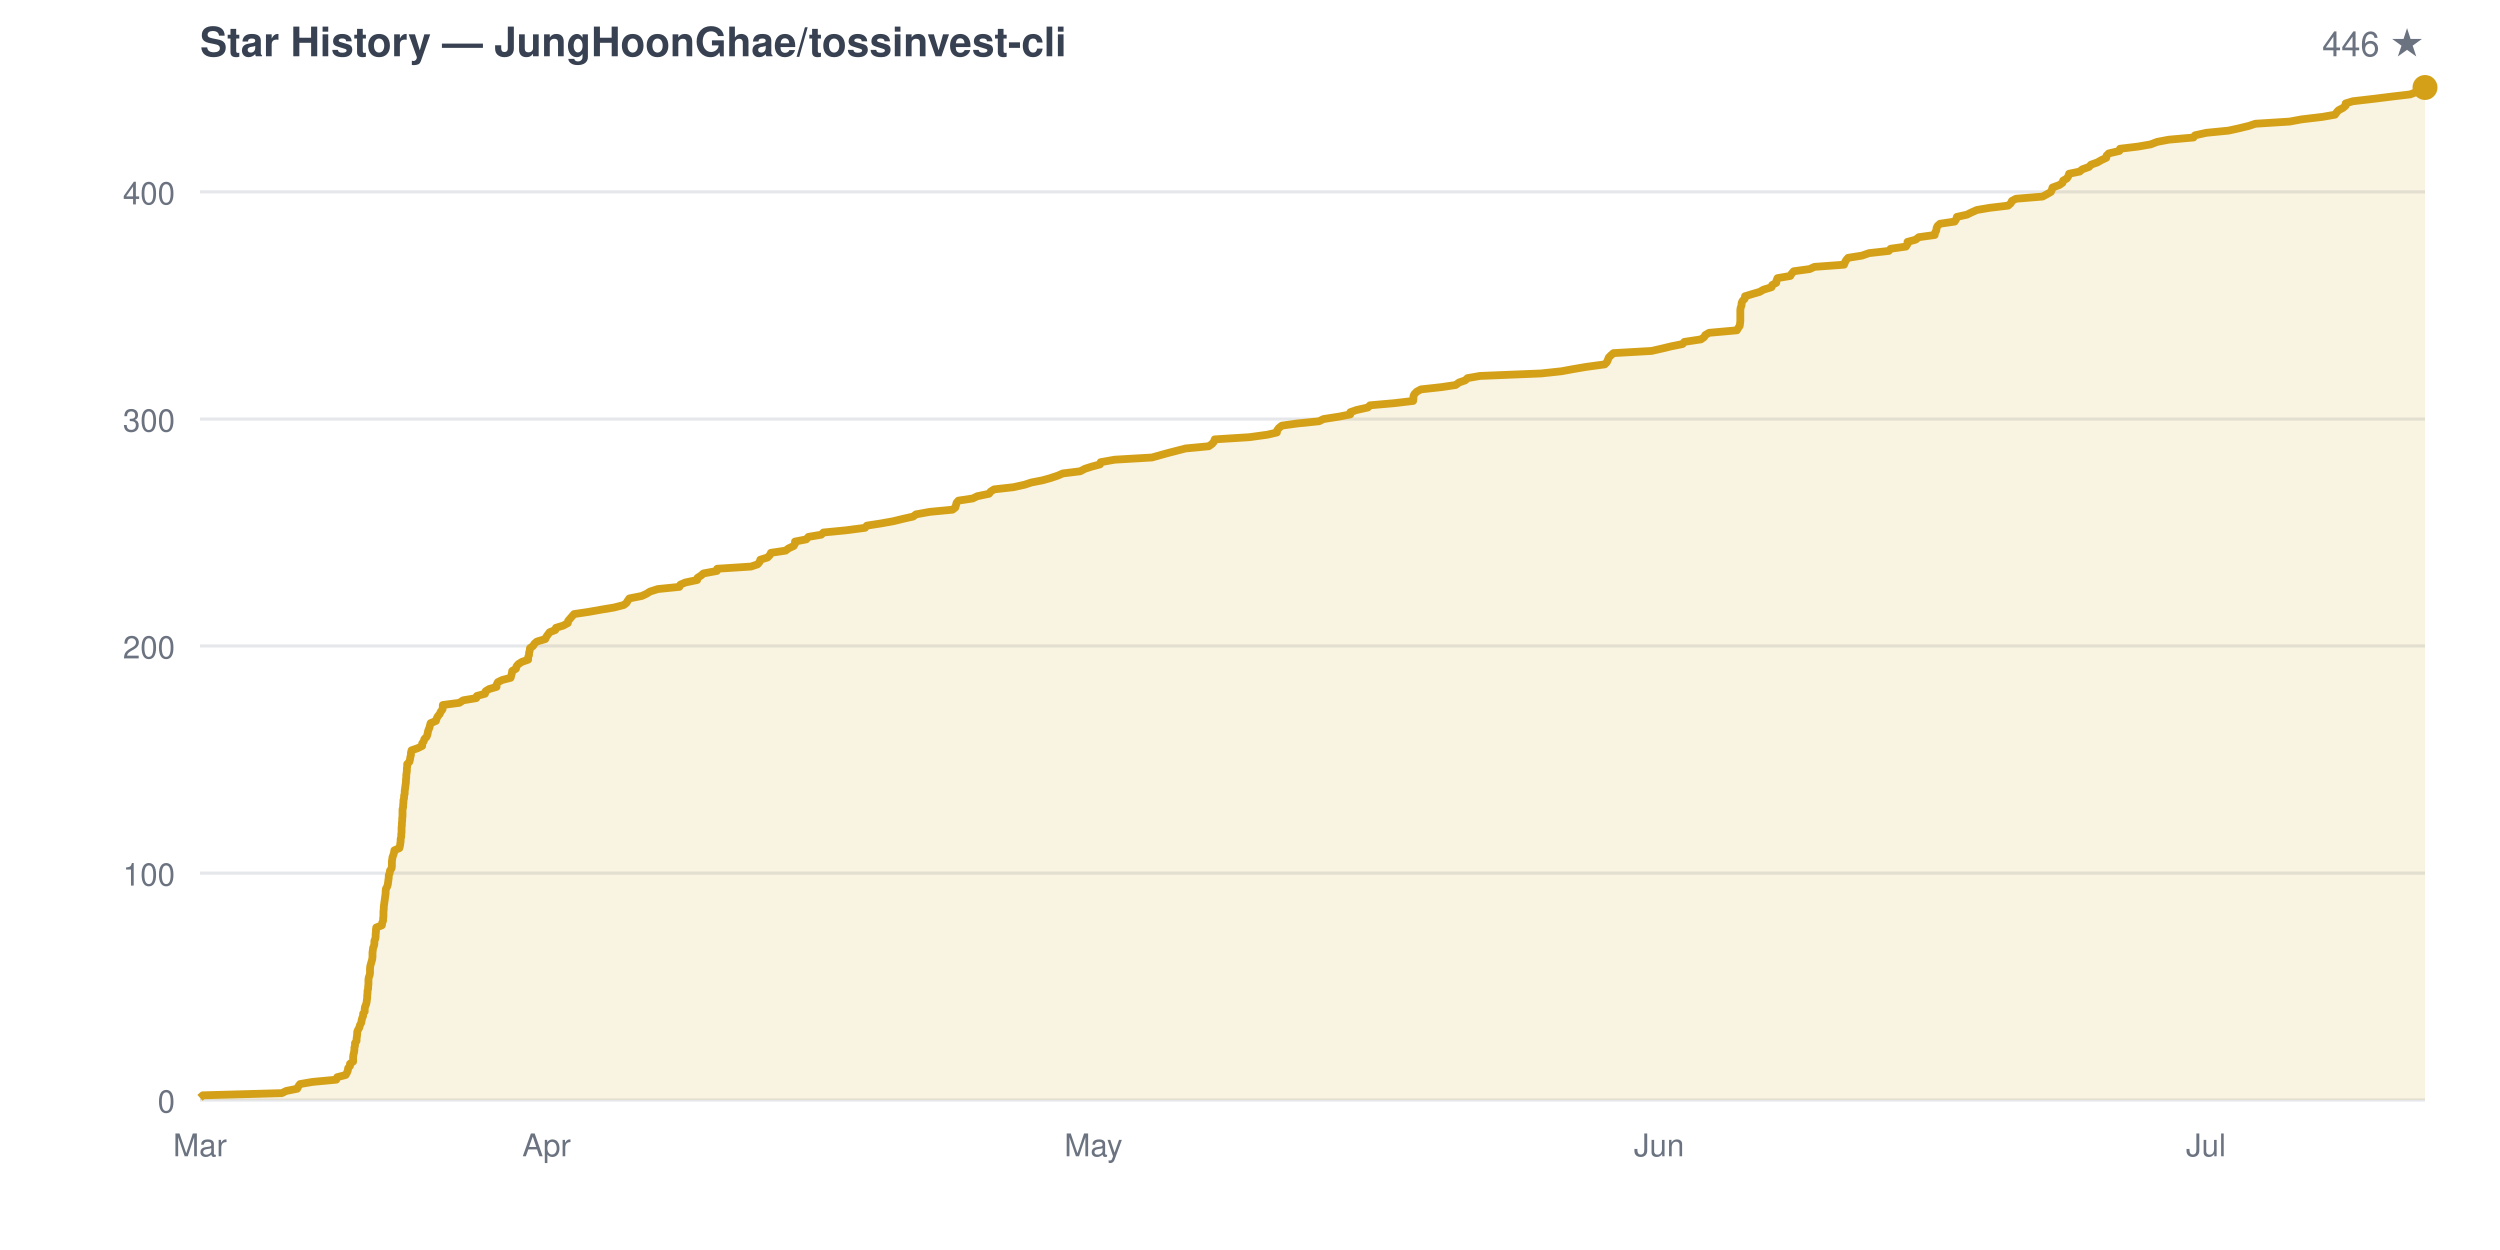
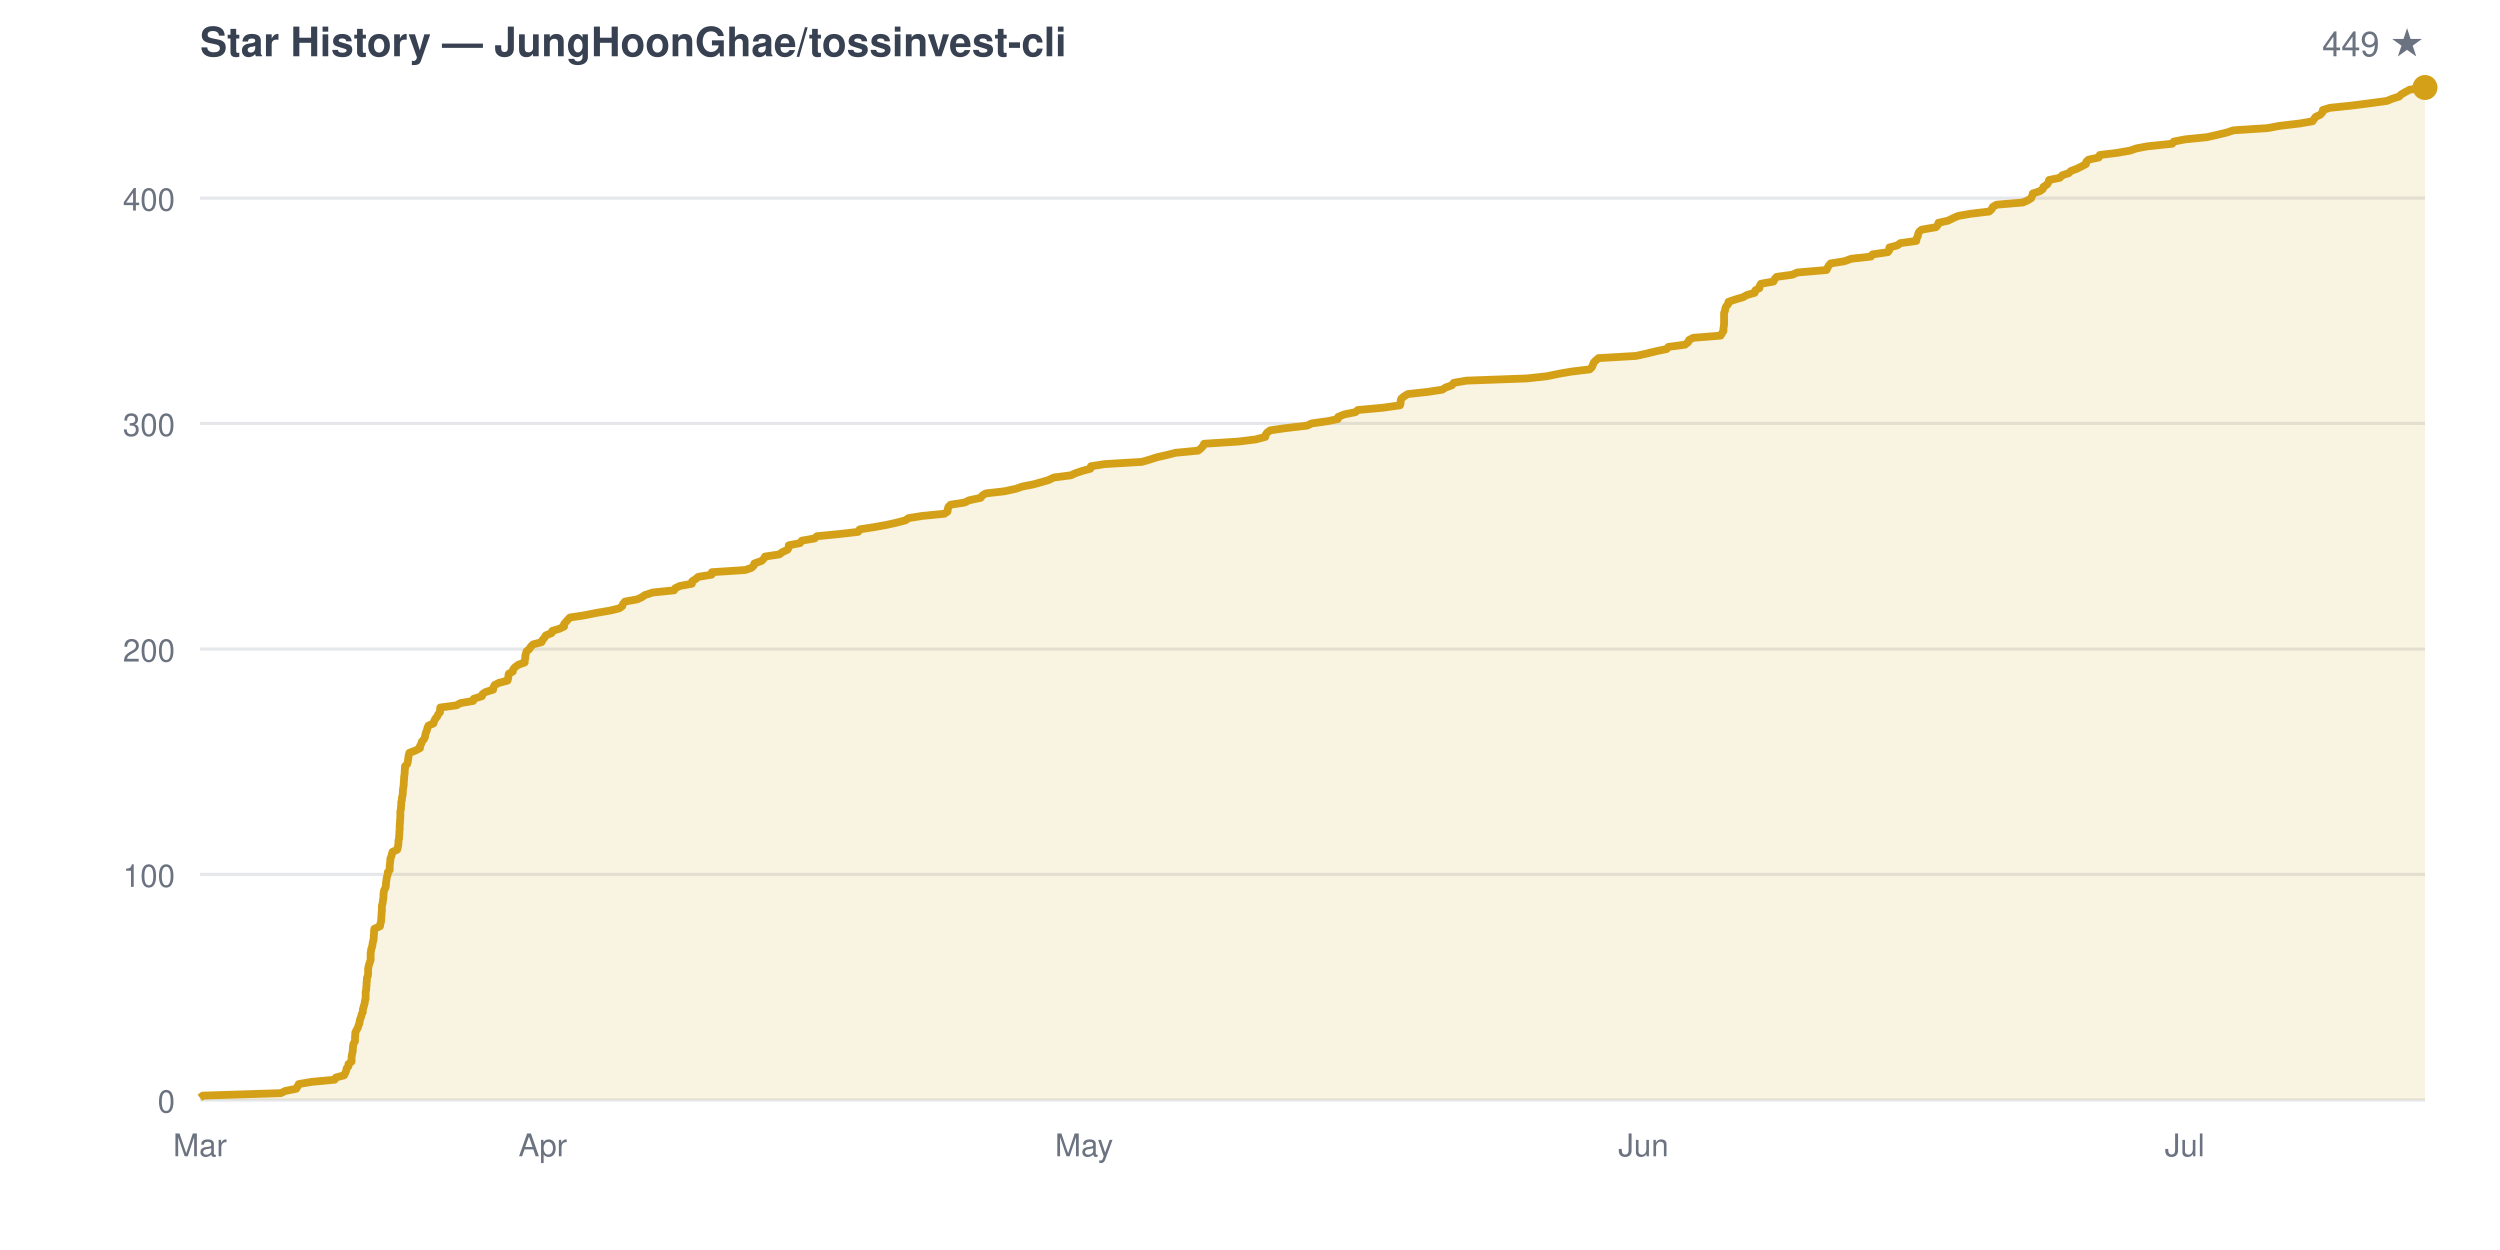
<svg xmlns="http://www.w3.org/2000/svg" viewBox="0 0 800 400" width="800" height="400" font-family="-apple-system,BlinkMacSystemFont,Segoe UI,Helvetica,Arial,sans-serif">
  <rect width="800" height="400" fill="none" />
  <text x="64" y="18" fill="#374151" font-size="13" font-weight="600">Star History — JungHoonGhae/tossinvest-cli</text>
-   <text x="776" y="18" fill="#6b7280" font-size="11" text-anchor="end">446 ★</text>
+   <text x="776" y="18" fill="#6b7280" font-size="11" text-anchor="end">449 ★</text>
  <line x1="64" y1="352.0" x2="776" y2="352.0" stroke="#e5e7eb" stroke-width="1" />
  <text x="56" y="356.0" fill="#6b7280" font-size="10" text-anchor="end">0</text>
-   <line x1="64" y1="279.4" x2="776" y2="279.4" stroke="#e5e7eb" stroke-width="1" />
-   <text x="56" y="283.4" fill="#6b7280" font-size="10" text-anchor="end">100</text>
-   <line x1="64" y1="206.7" x2="776" y2="206.7" stroke="#e5e7eb" stroke-width="1" />
-   <text x="56" y="210.7" fill="#6b7280" font-size="10" text-anchor="end">200</text>
-   <line x1="64" y1="134.1" x2="776" y2="134.1" stroke="#e5e7eb" stroke-width="1" />
-   <text x="56" y="138.1" fill="#6b7280" font-size="10" text-anchor="end">300</text>
-   <line x1="64" y1="61.4" x2="776" y2="61.4" stroke="#e5e7eb" stroke-width="1" />
-   <text x="56" y="65.4" fill="#6b7280" font-size="10" text-anchor="end">400</text>
-   <line x1="64" y1="-11.2" x2="776" y2="-11.2" stroke="#e5e7eb" stroke-width="1" />
-   <text x="56" y="-7.2" fill="#6b7280" font-size="10" text-anchor="end">500</text>
+   <line x1="64" y1="279.8" x2="776" y2="279.8" stroke="#e5e7eb" stroke-width="1" />
+   <text x="56" y="283.8" fill="#6b7280" font-size="10" text-anchor="end">100</text>
+   <line x1="64" y1="207.7" x2="776" y2="207.7" stroke="#e5e7eb" stroke-width="1" />
+   <text x="56" y="211.7" fill="#6b7280" font-size="10" text-anchor="end">200</text>
+   <line x1="64" y1="135.5" x2="776" y2="135.5" stroke="#e5e7eb" stroke-width="1" />
+   <text x="56" y="139.5" fill="#6b7280" font-size="10" text-anchor="end">300</text>
+   <line x1="64" y1="63.4" x2="776" y2="63.4" stroke="#e5e7eb" stroke-width="1" />
+   <text x="56" y="67.4" fill="#6b7280" font-size="10" text-anchor="end">400</text>
+   <line x1="64" y1="-8.8" x2="776" y2="-8.8" stroke="#e5e7eb" stroke-width="1" />
+   <text x="56" y="-4.8" fill="#6b7280" font-size="10" text-anchor="end">500</text>
  <text x="64.0" y="370" fill="#6b7280" font-size="10" text-anchor="middle">Mar</text>
-   <text x="174.9" y="370" fill="#6b7280" font-size="10" text-anchor="middle">Apr</text>
-   <text x="349.9" y="370" fill="#6b7280" font-size="10" text-anchor="middle">May</text>
-   <text x="530.9" y="370" fill="#6b7280" font-size="10" text-anchor="middle">Jun</text>
-   <text x="705.9" y="370" fill="#6b7280" font-size="10" text-anchor="middle">Jul</text>
-   <path d="M 64.0 352.0 L 64.0 351.3 L 64.9 350.5 L 90.2 349.8 L 91.6 349.1 L 95.1 348.4 L 95.5 347.6 L 96.0 346.9 L 100.1 346.2 L 107.6 345.5 L 107.9 344.7 L 110.6 344.0 L 111.0 343.3 L 111.3 342.6 L 111.4 341.8 L 112.0 341.1 L 112.0 340.4 L 113.0 339.7 L 113.0 338.9 L 113.0 338.2 L 113.1 337.5 L 113.3 336.7 L 113.4 336.0 L 113.4 335.3 L 113.6 334.6 L 113.6 333.8 L 114.1 333.1 L 114.1 332.4 L 114.2 331.7 L 114.3 330.9 L 114.3 330.2 L 114.6 329.5 L 115.0 328.8 L 115.2 328.0 L 115.6 327.3 L 115.7 326.6 L 115.9 325.8 L 116.2 325.1 L 116.2 324.4 L 116.7 323.7 L 116.7 322.9 L 116.8 322.2 L 117.1 321.5 L 117.3 320.8 L 117.4 320.0 L 117.5 319.3 L 117.5 318.6 L 117.6 317.9 L 117.6 317.1 L 117.8 316.4 L 117.8 315.7 L 117.9 315.0 L 117.9 314.2 L 117.9 313.5 L 118.0 312.8 L 118.3 312.0 L 118.4 311.3 L 118.4 310.6 L 118.4 309.9 L 118.5 309.1 L 118.7 308.4 L 118.9 307.7 L 119.1 307.0 L 119.2 306.2 L 119.2 305.5 L 119.2 304.8 L 119.3 304.1 L 119.4 303.3 L 119.7 302.6 L 119.8 301.9 L 119.8 301.1 L 120.1 300.4 L 120.2 299.7 L 120.2 299.0 L 120.3 298.2 L 120.3 297.5 L 120.4 296.8 L 122.2 296.1 L 122.3 295.3 L 122.6 294.6 L 122.6 293.9 L 122.7 293.2 L 122.7 292.4 L 122.7 291.7 L 122.8 291.0 L 122.8 290.3 L 122.9 289.5 L 123.0 288.8 L 123.1 288.1 L 123.2 287.3 L 123.3 286.6 L 123.4 285.9 L 123.4 285.2 L 123.5 284.4 L 123.9 283.7 L 124.1 283.0 L 124.2 282.3 L 124.3 281.5 L 124.4 280.8 L 124.4 280.1 L 124.7 279.4 L 124.8 278.6 L 125.3 277.9 L 125.4 277.2 L 125.4 276.4 L 125.4 275.7 L 125.5 275.0 L 125.6 274.3 L 125.9 273.5 L 126.1 272.8 L 126.2 272.1 L 127.8 271.4 L 128.0 270.6 L 128.1 269.9 L 128.2 269.2 L 128.2 268.5 L 128.4 267.7 L 128.4 267.0 L 128.5 266.3 L 128.5 265.6 L 128.5 264.8 L 128.6 264.1 L 128.6 263.4 L 128.7 262.6 L 128.7 261.9 L 128.8 261.2 L 128.8 260.5 L 128.8 259.7 L 128.8 259.0 L 129.0 258.3 L 129.0 257.6 L 129.1 256.8 L 129.1 256.1 L 129.3 255.4 L 129.3 254.7 L 129.5 253.9 L 129.5 253.2 L 129.6 252.5 L 129.7 251.7 L 129.8 251.0 L 129.9 250.3 L 129.9 249.6 L 130.0 248.8 L 130.0 248.1 L 130.1 247.4 L 130.2 246.7 L 130.2 245.9 L 130.3 245.2 L 130.3 244.5 L 131.0 243.8 L 131.2 243.0 L 131.3 242.3 L 131.5 241.6 L 131.5 240.9 L 131.7 240.1 L 133.7 239.4 L 135.1 238.7 L 135.1 237.9 L 135.6 237.2 L 135.8 236.5 L 136.5 235.8 L 136.8 235.0 L 136.9 234.3 L 137.1 233.6 L 137.4 232.9 L 137.6 232.1 L 137.8 231.4 L 139.5 230.7 L 139.7 230.0 L 140.1 229.2 L 140.7 228.5 L 141.0 227.8 L 141.6 227.0 L 141.7 226.3 L 141.7 225.6 L 147.0 224.9 L 148.2 224.1 L 152.4 223.4 L 152.6 222.7 L 155.2 222.0 L 155.4 221.2 L 156.5 220.5 L 158.9 219.8 L 158.9 219.1 L 159.3 218.3 L 160.7 217.6 L 163.4 216.9 L 163.6 216.2 L 163.8 215.4 L 163.9 214.7 L 165.1 214.0 L 165.3 213.2 L 165.9 212.5 L 167.0 211.8 L 169.0 211.1 L 169.0 210.3 L 169.3 209.6 L 169.3 208.9 L 169.5 208.2 L 169.6 207.4 L 170.6 206.7 L 171.0 206.0 L 171.8 205.3 L 174.5 204.5 L 174.8 203.8 L 175.3 203.1 L 175.9 202.3 L 177.7 201.6 L 177.9 200.9 L 180.2 200.2 L 181.7 199.4 L 181.8 198.7 L 182.4 198.0 L 183.0 197.3 L 183.7 196.5 L 188.4 195.8 L 192.3 195.1 L 196.5 194.4 L 199.6 193.6 L 200.5 192.9 L 200.9 192.2 L 201.4 191.5 L 205.4 190.7 L 206.9 190.0 L 208.0 189.3 L 210.5 188.5 L 217.4 187.8 L 217.7 187.1 L 219.3 186.4 L 223.1 185.6 L 223.2 184.9 L 224.3 184.2 L 225.1 183.5 L 229.4 182.7 L 229.5 182.0 L 240.3 181.3 L 242.4 180.6 L 243.1 179.8 L 243.3 179.1 L 245.6 178.4 L 246.3 177.7 L 246.7 176.9 L 251.4 176.2 L 252.3 175.5 L 254.0 174.7 L 254.4 174.0 L 254.4 173.3 L 258.0 172.6 L 258.7 171.8 L 262.8 171.1 L 263.5 170.4 L 270.7 169.7 L 276.8 168.9 L 277.4 168.2 L 281.9 167.5 L 285.8 166.8 L 289.1 166.0 L 292.2 165.3 L 293.1 164.6 L 297.5 163.8 L 304.8 163.1 L 305.7 162.4 L 305.9 161.7 L 306.1 160.9 L 306.7 160.2 L 311.3 159.5 L 312.7 158.8 L 316.5 158.0 L 317.0 157.3 L 318.1 156.6 L 324.3 155.9 L 327.9 155.1 L 330.0 154.4 L 333.6 153.7 L 336.1 153.0 L 338.5 152.2 L 340.1 151.5 L 345.7 150.8 L 347.2 150.0 L 349.4 149.3 L 352.0 148.6 L 352.2 147.9 L 356.7 147.1 L 368.6 146.4 L 371.1 145.7 L 373.6 145.0 L 376.7 144.2 L 379.4 143.5 L 386.8 142.8 L 387.8 142.1 L 388.5 141.3 L 388.7 140.6 L 399.8 139.9 L 405.6 139.1 L 408.6 138.4 L 408.7 137.7 L 409.2 137.0 L 410.2 136.2 L 415.2 135.5 L 422.1 134.8 L 423.5 134.1 L 428.6 133.3 L 432.1 132.6 L 432.1 131.9 L 434.1 131.2 L 437.7 130.4 L 438.4 129.7 L 446.3 129.0 L 452.2 128.3 L 452.3 127.5 L 452.3 126.8 L 452.6 126.1 L 453.4 125.3 L 454.7 124.6 L 461.1 123.9 L 465.8 123.2 L 466.9 122.4 L 468.9 121.7 L 469.6 121.0 L 473.6 120.3 L 493.2 119.5 L 499.7 118.8 L 503.5 118.1 L 507.6 117.4 L 513.5 116.6 L 514.2 115.9 L 514.5 115.2 L 514.8 114.4 L 515.5 113.7 L 516.3 113.0 L 528.5 112.3 L 532.0 111.5 L 534.9 110.8 L 538.4 110.1 L 539.0 109.4 L 544.3 108.6 L 545.3 107.9 L 545.7 107.2 L 546.9 106.5 L 555.8 105.7 L 556.2 105.0 L 556.7 104.3 L 556.8 103.6 L 556.9 102.8 L 556.9 102.1 L 556.9 101.4 L 556.9 100.6 L 556.9 99.9 L 556.9 99.2 L 557.0 98.5 L 557.3 97.7 L 557.3 97.0 L 557.6 96.3 L 558.3 95.6 L 558.4 94.8 L 560.7 94.1 L 563.1 93.4 L 564.3 92.7 L 566.9 91.9 L 567.1 91.2 L 568.4 90.5 L 568.5 89.7 L 568.8 89.0 L 572.9 88.3 L 573.3 87.6 L 574.0 86.8 L 579.1 86.1 L 580.6 85.4 L 590.1 84.7 L 590.4 83.9 L 590.8 83.2 L 591.4 82.5 L 595.8 81.8 L 598.1 81.0 L 604.4 80.3 L 605.0 79.6 L 609.9 78.9 L 610.4 78.1 L 610.4 77.4 L 613.0 76.7 L 614.0 75.9 L 619.1 75.2 L 619.2 74.5 L 619.6 73.8 L 619.7 73.0 L 620.0 72.3 L 620.8 71.6 L 625.5 70.9 L 626.0 70.1 L 626.2 69.4 L 629.4 68.7 L 630.8 68.0 L 632.6 67.2 L 636.7 66.5 L 642.6 65.8 L 643.5 65.0 L 643.8 64.3 L 645.1 63.6 L 653.6 62.9 L 655.1 62.1 L 656.3 61.4 L 656.6 60.7 L 656.8 60.0 L 659.0 59.2 L 660.0 58.5 L 660.2 57.8 L 661.4 57.1 L 661.9 56.3 L 662.1 55.6 L 665.5 54.9 L 666.3 54.2 L 668.5 53.4 L 669.1 52.7 L 671.1 52.0 L 672.5 51.2 L 674.0 50.5 L 674.1 49.8 L 674.8 49.1 L 678.2 48.3 L 678.4 47.6 L 684.2 46.9 L 688.2 46.2 L 690.3 45.4 L 694.0 44.7 L 701.9 44.0 L 702.4 43.3 L 706.0 42.5 L 713.1 41.8 L 716.3 41.1 L 719.6 40.3 L 721.7 39.6 L 732.7 38.9 L 736.5 38.2 L 743.2 37.4 L 747.2 36.7 L 747.7 36.0 L 748.3 35.3 L 749.8 34.5 L 750.6 33.8 L 750.6 33.1 L 752.9 32.4 L 759.8 31.6 L 765.4 30.9 L 771.3 30.2 L 773.1 29.5 L 775.2 28.7 L 776.0 28.0 L 776.0 352.0 Z" fill="#d4a01720" stroke="none" />
-   <path d="M 64.0 351.3 L 64.9 350.5 L 90.2 349.8 L 91.6 349.1 L 95.1 348.4 L 95.5 347.6 L 96.0 346.9 L 100.1 346.2 L 107.6 345.5 L 107.9 344.7 L 110.6 344.0 L 111.0 343.3 L 111.3 342.6 L 111.4 341.8 L 112.0 341.1 L 112.0 340.4 L 113.0 339.7 L 113.0 338.9 L 113.0 338.2 L 113.1 337.5 L 113.3 336.7 L 113.4 336.0 L 113.4 335.3 L 113.6 334.6 L 113.6 333.8 L 114.1 333.1 L 114.1 332.4 L 114.2 331.7 L 114.3 330.9 L 114.3 330.2 L 114.6 329.5 L 115.0 328.8 L 115.2 328.0 L 115.6 327.3 L 115.7 326.6 L 115.9 325.8 L 116.2 325.1 L 116.2 324.4 L 116.7 323.7 L 116.7 322.9 L 116.8 322.2 L 117.1 321.5 L 117.3 320.8 L 117.4 320.0 L 117.5 319.3 L 117.5 318.6 L 117.6 317.9 L 117.6 317.1 L 117.8 316.4 L 117.8 315.7 L 117.9 315.0 L 117.9 314.2 L 117.9 313.5 L 118.0 312.8 L 118.3 312.0 L 118.4 311.3 L 118.4 310.6 L 118.4 309.9 L 118.5 309.1 L 118.7 308.4 L 118.9 307.7 L 119.1 307.0 L 119.2 306.2 L 119.2 305.5 L 119.2 304.8 L 119.3 304.1 L 119.4 303.3 L 119.7 302.6 L 119.8 301.9 L 119.8 301.1 L 120.1 300.4 L 120.2 299.7 L 120.2 299.0 L 120.3 298.2 L 120.3 297.5 L 120.4 296.8 L 122.2 296.1 L 122.3 295.3 L 122.6 294.6 L 122.6 293.9 L 122.7 293.2 L 122.7 292.4 L 122.7 291.7 L 122.8 291.0 L 122.8 290.3 L 122.9 289.5 L 123.0 288.8 L 123.1 288.1 L 123.2 287.3 L 123.3 286.6 L 123.4 285.9 L 123.4 285.2 L 123.5 284.4 L 123.9 283.7 L 124.1 283.0 L 124.2 282.3 L 124.3 281.5 L 124.4 280.8 L 124.4 280.1 L 124.7 279.4 L 124.8 278.6 L 125.3 277.9 L 125.4 277.2 L 125.4 276.4 L 125.4 275.7 L 125.5 275.0 L 125.6 274.3 L 125.9 273.5 L 126.1 272.8 L 126.2 272.1 L 127.8 271.4 L 128.0 270.6 L 128.1 269.9 L 128.2 269.2 L 128.2 268.5 L 128.4 267.7 L 128.4 267.0 L 128.5 266.3 L 128.5 265.6 L 128.5 264.8 L 128.6 264.1 L 128.6 263.4 L 128.7 262.6 L 128.7 261.9 L 128.8 261.2 L 128.8 260.5 L 128.8 259.7 L 128.8 259.0 L 129.0 258.3 L 129.0 257.6 L 129.1 256.8 L 129.1 256.1 L 129.3 255.4 L 129.3 254.7 L 129.5 253.9 L 129.5 253.2 L 129.6 252.5 L 129.7 251.7 L 129.8 251.0 L 129.9 250.3 L 129.9 249.6 L 130.0 248.8 L 130.0 248.1 L 130.1 247.4 L 130.2 246.7 L 130.2 245.9 L 130.3 245.2 L 130.3 244.5 L 131.0 243.8 L 131.2 243.0 L 131.3 242.3 L 131.5 241.6 L 131.5 240.9 L 131.7 240.1 L 133.7 239.4 L 135.1 238.7 L 135.1 237.9 L 135.6 237.2 L 135.8 236.5 L 136.5 235.8 L 136.8 235.0 L 136.9 234.3 L 137.1 233.6 L 137.4 232.9 L 137.6 232.1 L 137.8 231.4 L 139.5 230.7 L 139.7 230.0 L 140.1 229.2 L 140.7 228.5 L 141.0 227.8 L 141.6 227.0 L 141.7 226.3 L 141.7 225.6 L 147.0 224.9 L 148.2 224.1 L 152.4 223.4 L 152.6 222.7 L 155.2 222.0 L 155.4 221.2 L 156.5 220.5 L 158.9 219.8 L 158.9 219.1 L 159.3 218.3 L 160.7 217.6 L 163.4 216.9 L 163.6 216.2 L 163.8 215.4 L 163.9 214.7 L 165.1 214.0 L 165.3 213.2 L 165.9 212.5 L 167.0 211.8 L 169.0 211.1 L 169.0 210.3 L 169.3 209.6 L 169.3 208.9 L 169.5 208.2 L 169.6 207.4 L 170.6 206.7 L 171.0 206.0 L 171.8 205.3 L 174.5 204.5 L 174.8 203.8 L 175.3 203.1 L 175.9 202.3 L 177.7 201.6 L 177.9 200.9 L 180.2 200.2 L 181.7 199.4 L 181.8 198.7 L 182.4 198.0 L 183.0 197.3 L 183.7 196.5 L 188.4 195.8 L 192.3 195.1 L 196.5 194.4 L 199.6 193.6 L 200.5 192.9 L 200.9 192.2 L 201.4 191.5 L 205.4 190.7 L 206.9 190.0 L 208.0 189.3 L 210.5 188.5 L 217.4 187.8 L 217.7 187.1 L 219.3 186.4 L 223.1 185.6 L 223.2 184.9 L 224.3 184.2 L 225.1 183.5 L 229.4 182.7 L 229.5 182.0 L 240.3 181.3 L 242.4 180.6 L 243.1 179.8 L 243.3 179.1 L 245.6 178.4 L 246.3 177.7 L 246.7 176.9 L 251.4 176.2 L 252.3 175.5 L 254.0 174.7 L 254.4 174.0 L 254.4 173.3 L 258.0 172.6 L 258.7 171.8 L 262.8 171.1 L 263.5 170.4 L 270.7 169.7 L 276.8 168.9 L 277.4 168.2 L 281.9 167.5 L 285.8 166.8 L 289.1 166.0 L 292.2 165.3 L 293.1 164.6 L 297.5 163.8 L 304.8 163.1 L 305.7 162.4 L 305.9 161.7 L 306.1 160.9 L 306.7 160.2 L 311.3 159.5 L 312.7 158.8 L 316.5 158.0 L 317.0 157.3 L 318.1 156.6 L 324.3 155.9 L 327.9 155.1 L 330.0 154.4 L 333.6 153.7 L 336.1 153.0 L 338.5 152.2 L 340.1 151.5 L 345.7 150.8 L 347.2 150.0 L 349.4 149.3 L 352.0 148.6 L 352.2 147.9 L 356.7 147.1 L 368.6 146.4 L 371.1 145.7 L 373.6 145.0 L 376.7 144.2 L 379.4 143.5 L 386.8 142.8 L 387.8 142.1 L 388.5 141.3 L 388.7 140.6 L 399.8 139.9 L 405.6 139.1 L 408.6 138.4 L 408.7 137.7 L 409.2 137.0 L 410.2 136.2 L 415.2 135.5 L 422.1 134.8 L 423.5 134.1 L 428.6 133.3 L 432.1 132.6 L 432.1 131.9 L 434.1 131.2 L 437.7 130.4 L 438.4 129.7 L 446.3 129.0 L 452.2 128.3 L 452.3 127.5 L 452.3 126.8 L 452.6 126.1 L 453.4 125.3 L 454.7 124.6 L 461.1 123.9 L 465.8 123.2 L 466.9 122.4 L 468.9 121.7 L 469.6 121.0 L 473.6 120.3 L 493.2 119.5 L 499.7 118.8 L 503.5 118.1 L 507.6 117.4 L 513.5 116.6 L 514.2 115.9 L 514.5 115.2 L 514.8 114.4 L 515.5 113.7 L 516.3 113.0 L 528.5 112.3 L 532.0 111.5 L 534.9 110.8 L 538.4 110.1 L 539.0 109.4 L 544.3 108.6 L 545.3 107.9 L 545.7 107.2 L 546.9 106.5 L 555.8 105.7 L 556.2 105.0 L 556.7 104.3 L 556.8 103.6 L 556.9 102.8 L 556.9 102.1 L 556.9 101.4 L 556.9 100.6 L 556.9 99.9 L 556.9 99.2 L 557.0 98.5 L 557.3 97.7 L 557.3 97.0 L 557.6 96.3 L 558.3 95.6 L 558.4 94.8 L 560.7 94.1 L 563.1 93.4 L 564.3 92.7 L 566.9 91.9 L 567.1 91.2 L 568.4 90.5 L 568.5 89.7 L 568.8 89.0 L 572.9 88.3 L 573.3 87.6 L 574.0 86.8 L 579.1 86.1 L 580.6 85.4 L 590.1 84.7 L 590.4 83.9 L 590.8 83.2 L 591.4 82.5 L 595.8 81.8 L 598.1 81.0 L 604.4 80.3 L 605.0 79.6 L 609.9 78.9 L 610.4 78.1 L 610.4 77.4 L 613.0 76.7 L 614.0 75.9 L 619.1 75.2 L 619.2 74.5 L 619.6 73.8 L 619.7 73.0 L 620.0 72.3 L 620.8 71.6 L 625.5 70.9 L 626.0 70.1 L 626.2 69.4 L 629.4 68.7 L 630.8 68.0 L 632.6 67.2 L 636.7 66.5 L 642.6 65.8 L 643.5 65.0 L 643.8 64.3 L 645.1 63.6 L 653.6 62.9 L 655.1 62.1 L 656.3 61.4 L 656.6 60.7 L 656.8 60.0 L 659.0 59.2 L 660.0 58.5 L 660.2 57.8 L 661.4 57.1 L 661.9 56.3 L 662.1 55.6 L 665.5 54.9 L 666.3 54.2 L 668.5 53.4 L 669.1 52.7 L 671.1 52.0 L 672.5 51.2 L 674.0 50.5 L 674.1 49.8 L 674.8 49.1 L 678.2 48.3 L 678.4 47.6 L 684.2 46.9 L 688.2 46.2 L 690.3 45.4 L 694.0 44.7 L 701.9 44.0 L 702.4 43.3 L 706.0 42.5 L 713.1 41.8 L 716.3 41.1 L 719.6 40.3 L 721.7 39.6 L 732.7 38.9 L 736.5 38.2 L 743.2 37.4 L 747.2 36.7 L 747.7 36.0 L 748.3 35.3 L 749.8 34.5 L 750.6 33.8 L 750.6 33.1 L 752.9 32.4 L 759.8 31.6 L 765.4 30.9 L 771.3 30.2 L 773.1 29.5 L 775.2 28.7 L 776.0 28.0" fill="none" stroke="#d4a017" stroke-width="2.5" stroke-linejoin="round" />
+   <text x="173.7" y="370" fill="#6b7280" font-size="10" text-anchor="middle">Apr</text>
+   <text x="346.9" y="370" fill="#6b7280" font-size="10" text-anchor="middle">May</text>
+   <text x="525.9" y="370" fill="#6b7280" font-size="10" text-anchor="middle">Jun</text>
+   <text x="699.1" y="370" fill="#6b7280" font-size="10" text-anchor="middle">Jul</text>
+   <path d="M 64.0 352.0 L 64.0 351.3 L 64.9 350.6 L 89.9 349.8 L 91.3 349.1 L 94.8 348.4 L 95.2 347.7 L 95.6 346.9 L 99.7 346.2 L 107.1 345.5 L 107.5 344.8 L 110.1 344.1 L 110.5 343.3 L 110.8 342.6 L 110.9 341.9 L 111.5 341.2 L 111.5 340.5 L 112.5 339.7 L 112.5 339.0 L 112.5 338.3 L 112.6 337.6 L 112.8 336.8 L 112.9 336.1 L 112.9 335.4 L 113.0 334.7 L 113.1 334.0 L 113.6 333.2 L 113.6 332.5 L 113.6 331.8 L 113.7 331.1 L 113.7 330.4 L 114.1 329.6 L 114.5 328.9 L 114.7 328.2 L 115.0 327.5 L 115.1 326.7 L 115.3 326.0 L 115.6 325.3 L 115.7 324.6 L 116.1 323.9 L 116.1 323.1 L 116.3 322.4 L 116.5 321.7 L 116.7 321.0 L 116.8 320.2 L 117.0 319.5 L 117.0 318.8 L 117.0 318.1 L 117.0 317.4 L 117.2 316.6 L 117.2 315.9 L 117.3 315.2 L 117.3 314.5 L 117.4 313.8 L 117.4 313.0 L 117.7 312.3 L 117.8 311.6 L 117.8 310.9 L 117.8 310.1 L 117.9 309.4 L 118.1 308.7 L 118.3 308.0 L 118.6 307.3 L 118.6 306.5 L 118.6 305.8 L 118.6 305.1 L 118.7 304.4 L 118.8 303.7 L 119.1 302.9 L 119.2 302.2 L 119.3 301.5 L 119.5 300.8 L 119.6 300.0 L 119.6 299.3 L 119.7 298.6 L 119.7 297.9 L 119.8 297.2 L 121.6 296.4 L 121.7 295.7 L 121.9 295.0 L 122.0 294.3 L 122.0 293.6 L 122.1 292.8 L 122.1 292.1 L 122.2 291.4 L 122.2 290.7 L 122.2 289.9 L 122.4 289.2 L 122.5 288.5 L 122.6 287.8 L 122.7 287.1 L 122.7 286.3 L 122.8 285.6 L 122.9 284.9 L 123.3 284.2 L 123.5 283.4 L 123.5 282.7 L 123.6 282.0 L 123.7 281.3 L 123.8 280.6 L 124.1 279.8 L 124.1 279.1 L 124.7 278.4 L 124.7 277.7 L 124.7 277.0 L 124.8 276.2 L 124.9 275.5 L 124.9 274.8 L 125.2 274.1 L 125.4 273.3 L 125.6 272.6 L 127.1 271.9 L 127.3 271.2 L 127.4 270.5 L 127.5 269.7 L 127.5 269.0 L 127.7 268.3 L 127.7 267.6 L 127.8 266.9 L 127.8 266.1 L 127.9 265.4 L 127.9 264.7 L 127.9 264.0 L 128.0 263.2 L 128.0 262.5 L 128.1 261.8 L 128.1 261.1 L 128.1 260.4 L 128.1 259.6 L 128.3 258.9 L 128.3 258.2 L 128.4 257.5 L 128.4 256.7 L 128.6 256.0 L 128.6 255.3 L 128.8 254.6 L 128.9 253.9 L 128.9 253.1 L 129.0 252.4 L 129.1 251.7 L 129.2 251.0 L 129.2 250.3 L 129.3 249.5 L 129.3 248.8 L 129.4 248.1 L 129.5 247.4 L 129.5 246.6 L 129.6 245.9 L 129.6 245.2 L 130.3 244.5 L 130.5 243.8 L 130.6 243.0 L 130.7 242.3 L 130.8 241.6 L 131.0 240.9 L 132.9 240.2 L 134.4 239.4 L 134.4 238.7 L 134.8 238.0 L 135.0 237.3 L 135.7 236.5 L 136.0 235.8 L 136.1 235.1 L 136.3 234.4 L 136.6 233.7 L 136.8 232.9 L 137.1 232.2 L 138.7 231.5 L 138.9 230.8 L 139.3 230.0 L 139.9 229.3 L 140.2 228.6 L 140.8 227.9 L 140.8 227.2 L 140.9 226.4 L 146.1 225.7 L 147.3 225.0 L 151.4 224.3 L 151.6 223.6 L 154.2 222.8 L 154.4 222.1 L 155.5 221.4 L 157.8 220.7 L 157.9 219.9 L 158.3 219.2 L 159.7 218.5 L 162.4 217.8 L 162.6 217.1 L 162.7 216.3 L 162.8 215.6 L 164.1 214.9 L 164.2 214.2 L 164.8 213.5 L 165.9 212.7 L 167.9 212.0 L 167.9 211.3 L 168.1 210.6 L 168.1 209.8 L 168.3 209.1 L 168.5 208.4 L 169.4 207.7 L 169.8 207.0 L 170.6 206.2 L 173.3 205.5 L 173.6 204.8 L 174.2 204.1 L 174.7 203.3 L 176.5 202.6 L 176.7 201.9 L 179.0 201.2 L 180.5 200.5 L 180.5 199.7 L 181.1 199.0 L 181.7 198.3 L 182.4 197.6 L 187.0 196.9 L 191.0 196.1 L 195.1 195.4 L 198.1 194.7 L 199.1 194.0 L 199.4 193.2 L 200.0 192.5 L 203.9 191.8 L 205.4 191.1 L 206.4 190.4 L 208.9 189.6 L 215.7 188.9 L 216.1 188.2 L 217.6 187.5 L 221.4 186.8 L 221.5 186.0 L 222.6 185.3 L 223.4 184.6 L 227.7 183.9 L 227.8 183.1 L 238.5 182.4 L 240.5 181.7 L 241.2 181.0 L 241.4 180.3 L 243.7 179.5 L 244.4 178.8 L 244.8 178.1 L 249.4 177.4 L 250.3 176.7 L 252.0 175.9 L 252.4 175.2 L 252.4 174.5 L 256.0 173.8 L 256.6 173.0 L 260.7 172.3 L 261.4 171.6 L 268.5 170.9 L 274.6 170.2 L 275.1 169.4 L 279.6 168.7 L 283.5 168.0 L 286.7 167.3 L 289.8 166.5 L 290.7 165.8 L 295.1 165.1 L 302.2 164.4 L 303.2 163.7 L 303.3 162.9 L 303.5 162.2 L 304.2 161.5 L 308.7 160.8 L 310.1 160.1 L 313.8 159.3 L 314.3 158.6 L 315.4 157.9 L 321.5 157.2 L 325.1 156.4 L 327.1 155.7 L 330.7 155.0 L 333.2 154.3 L 335.6 153.6 L 337.2 152.8 L 342.7 152.1 L 344.2 151.4 L 346.3 150.7 L 348.9 150.0 L 349.1 149.2 L 353.6 148.5 L 365.4 147.8 L 367.8 147.1 L 370.3 146.3 L 373.4 145.6 L 376.1 144.9 L 383.4 144.2 L 384.3 143.5 L 385.0 142.7 L 385.3 142.0 L 396.3 141.3 L 401.9 140.6 L 404.9 139.8 L 405.0 139.1 L 405.5 138.4 L 406.5 137.7 L 411.4 137.0 L 418.3 136.2 L 419.7 135.5 L 424.7 134.8 L 428.1 134.1 L 428.2 133.4 L 430.2 132.6 L 433.7 131.9 L 434.5 131.2 L 442.3 130.5 L 448.0 129.7 L 448.2 129.0 L 448.2 128.3 L 448.4 127.6 L 449.2 126.9 L 450.5 126.1 L 456.9 125.4 L 461.5 124.7 L 462.6 124.0 L 464.6 123.3 L 465.2 122.5 L 469.3 121.8 L 488.6 121.1 L 495.0 120.4 L 498.8 119.6 L 502.9 118.9 L 508.7 118.2 L 509.4 117.5 L 509.7 116.8 L 510.0 116.0 L 510.7 115.3 L 511.5 114.6 L 523.5 113.9 L 527.1 113.1 L 529.9 112.4 L 533.3 111.7 L 533.9 111.0 L 539.2 110.3 L 540.2 109.5 L 540.5 108.8 L 541.8 108.1 L 550.6 107.4 L 551.0 106.7 L 551.5 105.9 L 551.5 105.2 L 551.6 104.5 L 551.7 103.8 L 551.7 103.0 L 551.7 102.3 L 551.7 101.6 L 551.7 100.9 L 551.7 100.2 L 552.0 99.4 L 552.1 98.7 L 552.4 98.0 L 553.0 97.3 L 553.1 96.6 L 555.4 95.8 L 557.8 95.1 L 559.0 94.4 L 561.5 93.7 L 561.7 92.9 L 563.0 92.2 L 563.1 91.5 L 563.5 90.8 L 567.5 90.1 L 567.9 89.3 L 568.5 88.6 L 573.6 87.9 L 575.1 87.2 L 584.5 86.4 L 584.8 85.7 L 585.2 85.0 L 585.8 84.3 L 590.2 83.6 L 592.4 82.8 L 598.7 82.1 L 599.2 81.4 L 604.1 80.7 L 604.6 80.0 L 604.6 79.2 L 607.2 78.5 L 608.1 77.8 L 613.2 77.1 L 613.3 76.3 L 613.7 75.6 L 613.8 74.9 L 614.1 74.2 L 614.9 73.5 L 619.5 72.7 L 620.1 72.0 L 620.3 71.3 L 623.4 70.6 L 624.8 69.9 L 626.6 69.1 L 630.6 68.4 L 636.5 67.7 L 637.3 67.0 L 637.7 66.2 L 638.9 65.5 L 647.3 64.8 L 648.9 64.1 L 650.0 63.4 L 650.3 62.6 L 650.5 61.9 L 652.7 61.2 L 653.7 60.5 L 653.9 59.8 L 655.1 59.0 L 655.5 58.3 L 655.7 57.6 L 659.1 56.9 L 659.9 56.1 L 662.0 55.4 L 662.7 54.7 L 664.6 54.0 L 666.0 53.3 L 667.5 52.5 L 667.6 51.8 L 668.3 51.1 L 671.6 50.4 L 671.9 49.6 L 677.6 48.9 L 681.6 48.2 L 683.6 47.5 L 687.3 46.8 L 695.1 46.0 L 695.6 45.3 L 699.2 44.6 L 706.2 43.9 L 709.3 43.2 L 712.6 42.4 L 714.7 41.7 L 725.6 41.0 L 729.3 40.3 L 736.0 39.5 L 740.0 38.8 L 740.5 38.1 L 741.0 37.4 L 742.5 36.7 L 743.2 35.9 L 743.3 35.2 L 745.6 34.5 L 752.4 33.8 L 757.9 33.1 L 763.8 32.3 L 765.5 31.6 L 767.7 30.9 L 768.4 30.2 L 769.8 29.4 L 771.1 28.7 L 776.0 28.0 L 776.0 352.0 Z" fill="#d4a01720" stroke="none" />
+   <path d="M 64.0 351.3 L 64.9 350.6 L 89.9 349.8 L 91.3 349.1 L 94.8 348.4 L 95.2 347.7 L 95.6 346.9 L 99.7 346.2 L 107.1 345.5 L 107.5 344.8 L 110.1 344.1 L 110.5 343.3 L 110.8 342.6 L 110.9 341.9 L 111.5 341.2 L 111.5 340.5 L 112.5 339.7 L 112.5 339.0 L 112.5 338.3 L 112.6 337.6 L 112.8 336.8 L 112.9 336.1 L 112.9 335.4 L 113.0 334.7 L 113.1 334.0 L 113.6 333.2 L 113.6 332.5 L 113.6 331.8 L 113.7 331.1 L 113.7 330.4 L 114.1 329.6 L 114.5 328.9 L 114.7 328.2 L 115.0 327.5 L 115.1 326.7 L 115.3 326.0 L 115.6 325.3 L 115.7 324.6 L 116.1 323.9 L 116.1 323.1 L 116.3 322.4 L 116.5 321.7 L 116.7 321.0 L 116.8 320.2 L 117.0 319.5 L 117.0 318.8 L 117.0 318.1 L 117.0 317.4 L 117.2 316.6 L 117.2 315.9 L 117.3 315.2 L 117.3 314.5 L 117.4 313.8 L 117.4 313.0 L 117.7 312.3 L 117.8 311.6 L 117.8 310.9 L 117.8 310.1 L 117.9 309.4 L 118.1 308.7 L 118.3 308.0 L 118.6 307.3 L 118.6 306.5 L 118.6 305.8 L 118.6 305.1 L 118.7 304.4 L 118.8 303.7 L 119.1 302.9 L 119.2 302.2 L 119.3 301.5 L 119.5 300.8 L 119.6 300.0 L 119.6 299.3 L 119.7 298.6 L 119.7 297.9 L 119.8 297.2 L 121.6 296.4 L 121.7 295.7 L 121.9 295.0 L 122.0 294.3 L 122.0 293.6 L 122.1 292.8 L 122.1 292.1 L 122.2 291.4 L 122.2 290.7 L 122.2 289.9 L 122.4 289.2 L 122.5 288.5 L 122.6 287.8 L 122.7 287.1 L 122.7 286.3 L 122.8 285.6 L 122.9 284.9 L 123.3 284.2 L 123.5 283.4 L 123.5 282.7 L 123.6 282.0 L 123.7 281.3 L 123.8 280.6 L 124.1 279.8 L 124.1 279.1 L 124.7 278.4 L 124.7 277.7 L 124.7 277.0 L 124.8 276.2 L 124.9 275.5 L 124.9 274.8 L 125.2 274.1 L 125.4 273.3 L 125.6 272.6 L 127.1 271.9 L 127.3 271.2 L 127.4 270.5 L 127.5 269.7 L 127.5 269.0 L 127.7 268.3 L 127.7 267.6 L 127.8 266.9 L 127.8 266.1 L 127.9 265.4 L 127.9 264.7 L 127.9 264.0 L 128.0 263.2 L 128.0 262.5 L 128.1 261.8 L 128.1 261.1 L 128.1 260.4 L 128.1 259.6 L 128.3 258.9 L 128.3 258.2 L 128.4 257.5 L 128.4 256.7 L 128.6 256.0 L 128.6 255.3 L 128.8 254.6 L 128.9 253.9 L 128.9 253.1 L 129.0 252.4 L 129.1 251.7 L 129.2 251.0 L 129.2 250.3 L 129.3 249.5 L 129.3 248.8 L 129.4 248.1 L 129.5 247.4 L 129.5 246.6 L 129.6 245.9 L 129.6 245.2 L 130.3 244.5 L 130.5 243.8 L 130.6 243.0 L 130.7 242.3 L 130.8 241.6 L 131.0 240.9 L 132.9 240.2 L 134.4 239.4 L 134.4 238.7 L 134.8 238.0 L 135.0 237.3 L 135.7 236.5 L 136.0 235.8 L 136.1 235.1 L 136.3 234.4 L 136.6 233.7 L 136.8 232.9 L 137.1 232.2 L 138.7 231.5 L 138.9 230.8 L 139.3 230.0 L 139.9 229.3 L 140.2 228.6 L 140.8 227.9 L 140.8 227.2 L 140.9 226.4 L 146.1 225.7 L 147.3 225.0 L 151.4 224.3 L 151.6 223.6 L 154.2 222.8 L 154.4 222.1 L 155.5 221.4 L 157.8 220.7 L 157.9 219.9 L 158.3 219.2 L 159.7 218.5 L 162.4 217.8 L 162.6 217.1 L 162.7 216.3 L 162.8 215.6 L 164.1 214.9 L 164.2 214.2 L 164.8 213.5 L 165.9 212.7 L 167.9 212.0 L 167.9 211.3 L 168.1 210.6 L 168.1 209.8 L 168.3 209.1 L 168.5 208.4 L 169.4 207.7 L 169.8 207.0 L 170.6 206.2 L 173.3 205.5 L 173.6 204.8 L 174.2 204.1 L 174.7 203.3 L 176.5 202.6 L 176.7 201.9 L 179.0 201.2 L 180.5 200.5 L 180.5 199.7 L 181.1 199.0 L 181.7 198.3 L 182.4 197.6 L 187.0 196.9 L 191.0 196.1 L 195.1 195.4 L 198.1 194.7 L 199.1 194.0 L 199.4 193.2 L 200.0 192.5 L 203.9 191.8 L 205.4 191.1 L 206.4 190.4 L 208.9 189.6 L 215.7 188.9 L 216.1 188.2 L 217.6 187.5 L 221.4 186.8 L 221.5 186.0 L 222.6 185.3 L 223.4 184.6 L 227.7 183.9 L 227.8 183.1 L 238.5 182.4 L 240.5 181.7 L 241.2 181.0 L 241.4 180.3 L 243.7 179.5 L 244.4 178.8 L 244.8 178.1 L 249.4 177.4 L 250.3 176.7 L 252.0 175.9 L 252.4 175.2 L 252.4 174.5 L 256.0 173.8 L 256.6 173.0 L 260.7 172.3 L 261.4 171.6 L 268.5 170.9 L 274.6 170.2 L 275.1 169.4 L 279.6 168.7 L 283.5 168.0 L 286.7 167.3 L 289.8 166.5 L 290.7 165.8 L 295.1 165.1 L 302.2 164.4 L 303.2 163.7 L 303.3 162.9 L 303.5 162.2 L 304.2 161.5 L 308.7 160.8 L 310.1 160.1 L 313.8 159.3 L 314.3 158.6 L 315.4 157.9 L 321.5 157.2 L 325.1 156.4 L 327.1 155.7 L 330.7 155.0 L 333.2 154.3 L 335.6 153.6 L 337.2 152.8 L 342.7 152.1 L 344.2 151.4 L 346.3 150.7 L 348.9 150.0 L 349.1 149.2 L 353.6 148.5 L 365.4 147.8 L 367.8 147.1 L 370.3 146.3 L 373.4 145.6 L 376.1 144.9 L 383.4 144.2 L 384.3 143.5 L 385.0 142.7 L 385.3 142.0 L 396.3 141.3 L 401.9 140.6 L 404.9 139.8 L 405.0 139.1 L 405.5 138.4 L 406.5 137.7 L 411.4 137.0 L 418.3 136.2 L 419.7 135.5 L 424.7 134.8 L 428.1 134.1 L 428.2 133.4 L 430.2 132.6 L 433.7 131.9 L 434.5 131.2 L 442.3 130.5 L 448.0 129.7 L 448.2 129.0 L 448.2 128.3 L 448.4 127.6 L 449.2 126.9 L 450.5 126.1 L 456.9 125.4 L 461.5 124.7 L 462.6 124.0 L 464.6 123.3 L 465.2 122.5 L 469.3 121.8 L 488.6 121.1 L 495.0 120.4 L 498.8 119.6 L 502.9 118.9 L 508.7 118.2 L 509.4 117.5 L 509.7 116.8 L 510.0 116.0 L 510.7 115.3 L 511.5 114.6 L 523.5 113.9 L 527.1 113.1 L 529.9 112.4 L 533.3 111.7 L 533.9 111.0 L 539.2 110.3 L 540.2 109.5 L 540.5 108.8 L 541.8 108.1 L 550.6 107.4 L 551.0 106.7 L 551.5 105.9 L 551.5 105.2 L 551.6 104.5 L 551.7 103.8 L 551.7 103.0 L 551.7 102.3 L 551.7 101.6 L 551.7 100.9 L 551.7 100.2 L 552.0 99.4 L 552.1 98.7 L 552.4 98.0 L 553.0 97.3 L 553.1 96.6 L 555.4 95.8 L 557.8 95.1 L 559.0 94.4 L 561.5 93.7 L 561.7 92.9 L 563.0 92.2 L 563.1 91.5 L 563.5 90.8 L 567.5 90.1 L 567.9 89.3 L 568.5 88.6 L 573.6 87.9 L 575.1 87.2 L 584.5 86.4 L 584.8 85.7 L 585.2 85.0 L 585.8 84.3 L 590.2 83.6 L 592.4 82.8 L 598.7 82.1 L 599.2 81.4 L 604.1 80.7 L 604.6 80.0 L 604.6 79.2 L 607.2 78.5 L 608.1 77.8 L 613.2 77.1 L 613.3 76.3 L 613.7 75.6 L 613.8 74.9 L 614.1 74.2 L 614.9 73.5 L 619.5 72.7 L 620.1 72.0 L 620.3 71.3 L 623.4 70.6 L 624.8 69.9 L 626.6 69.1 L 630.6 68.4 L 636.5 67.7 L 637.3 67.0 L 637.7 66.2 L 638.9 65.5 L 647.3 64.8 L 648.9 64.1 L 650.0 63.4 L 650.3 62.6 L 650.5 61.9 L 652.7 61.2 L 653.7 60.5 L 653.9 59.8 L 655.1 59.0 L 655.5 58.3 L 655.7 57.6 L 659.1 56.9 L 659.9 56.1 L 662.0 55.4 L 662.7 54.7 L 664.6 54.0 L 666.0 53.3 L 667.5 52.5 L 667.6 51.8 L 668.3 51.1 L 671.6 50.4 L 671.9 49.6 L 677.6 48.9 L 681.6 48.2 L 683.6 47.5 L 687.3 46.8 L 695.1 46.0 L 695.6 45.3 L 699.2 44.6 L 706.2 43.9 L 709.3 43.2 L 712.6 42.4 L 714.7 41.7 L 725.6 41.0 L 729.3 40.3 L 736.0 39.5 L 740.0 38.8 L 740.5 38.1 L 741.0 37.4 L 742.5 36.7 L 743.2 35.9 L 743.3 35.2 L 745.6 34.5 L 752.4 33.8 L 757.9 33.1 L 763.8 32.3 L 765.5 31.6 L 767.7 30.9 L 768.4 30.2 L 769.8 29.4 L 771.1 28.7 L 776.0 28.0" fill="none" stroke="#d4a017" stroke-width="2.5" stroke-linejoin="round" />
  <circle cx="776.0" cy="28.0" r="4" fill="#d4a017" />
</svg>
